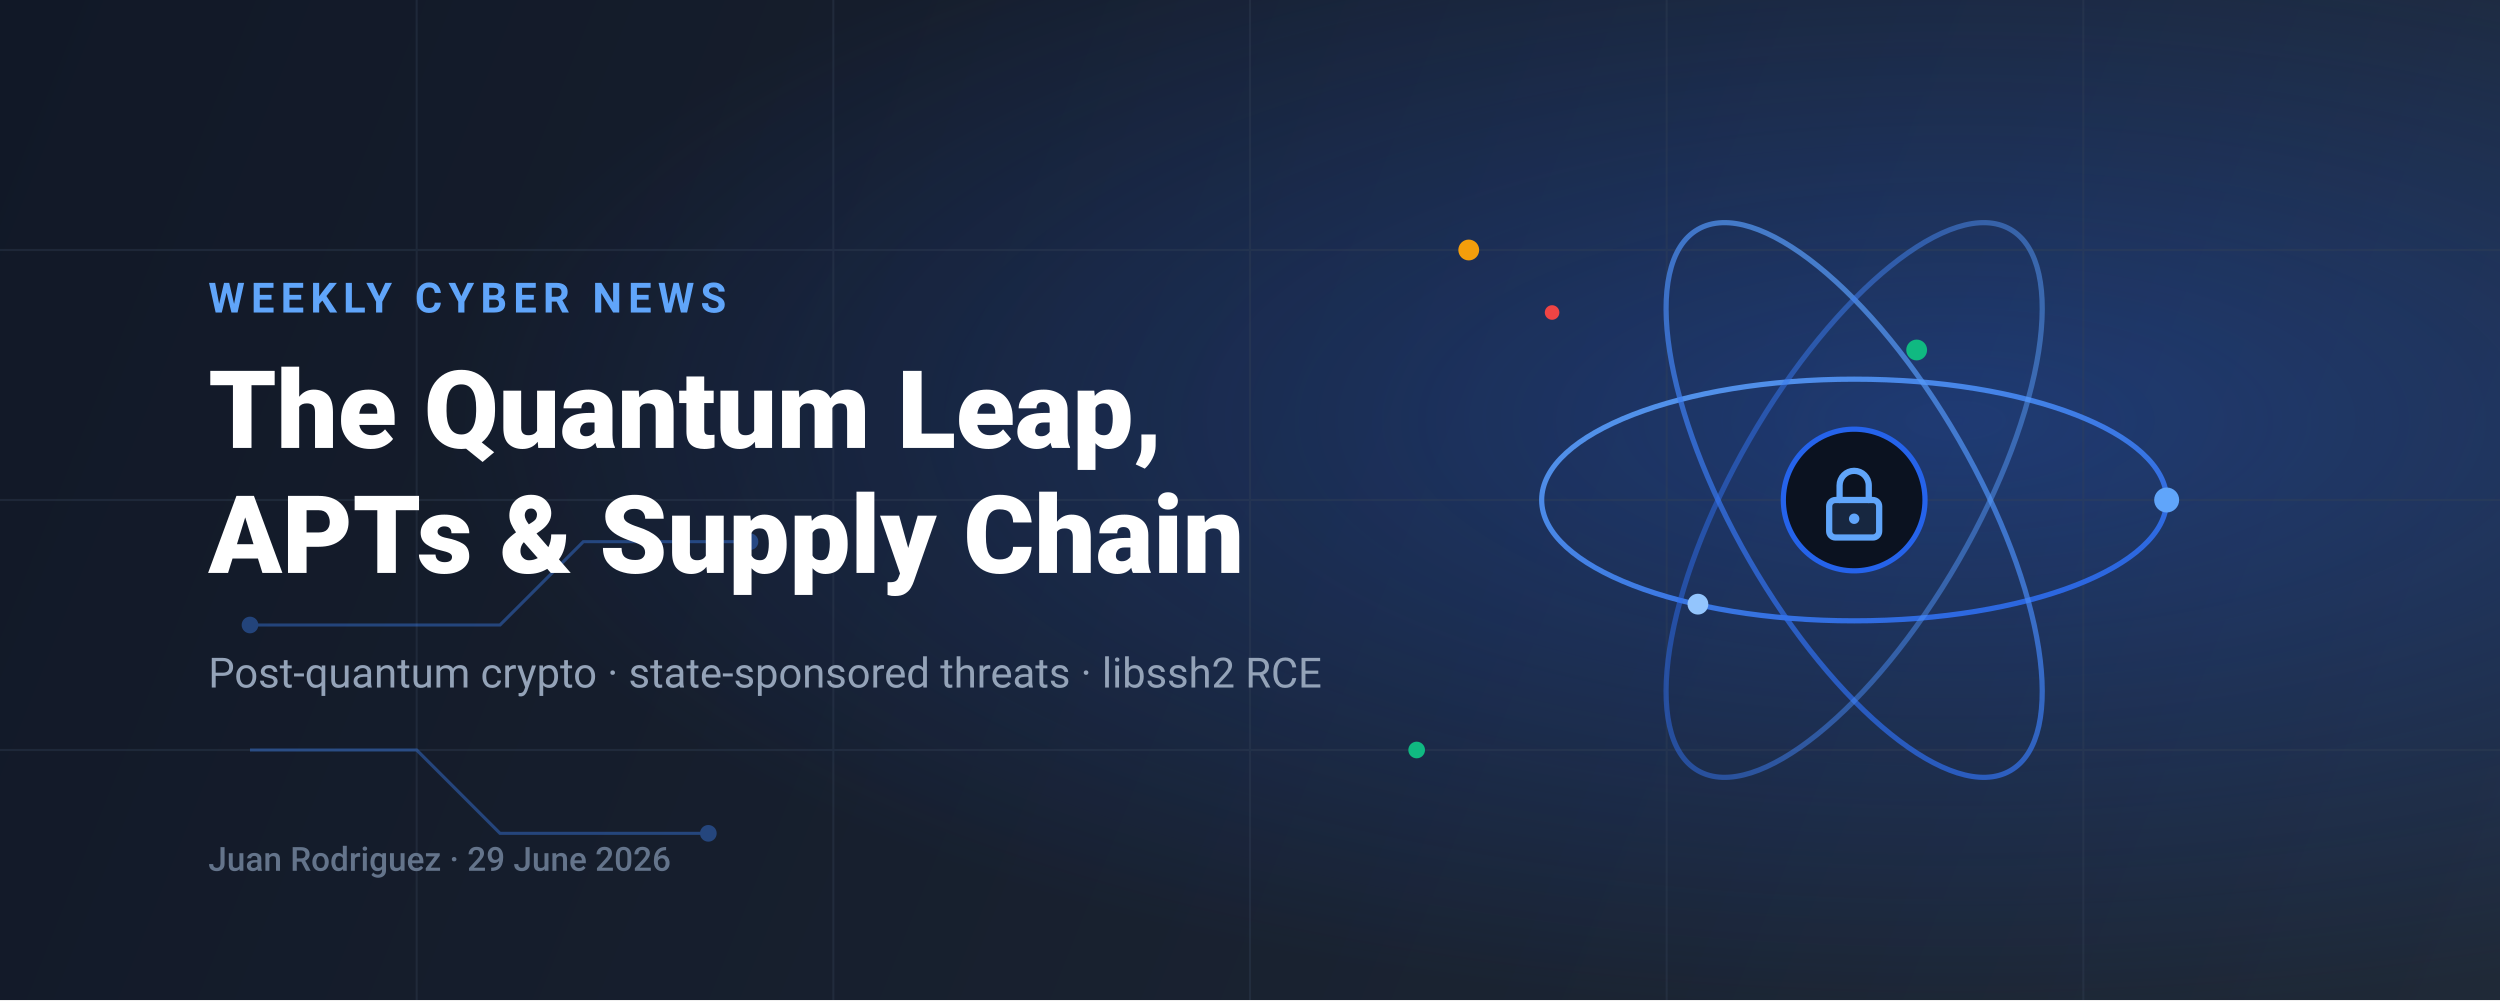
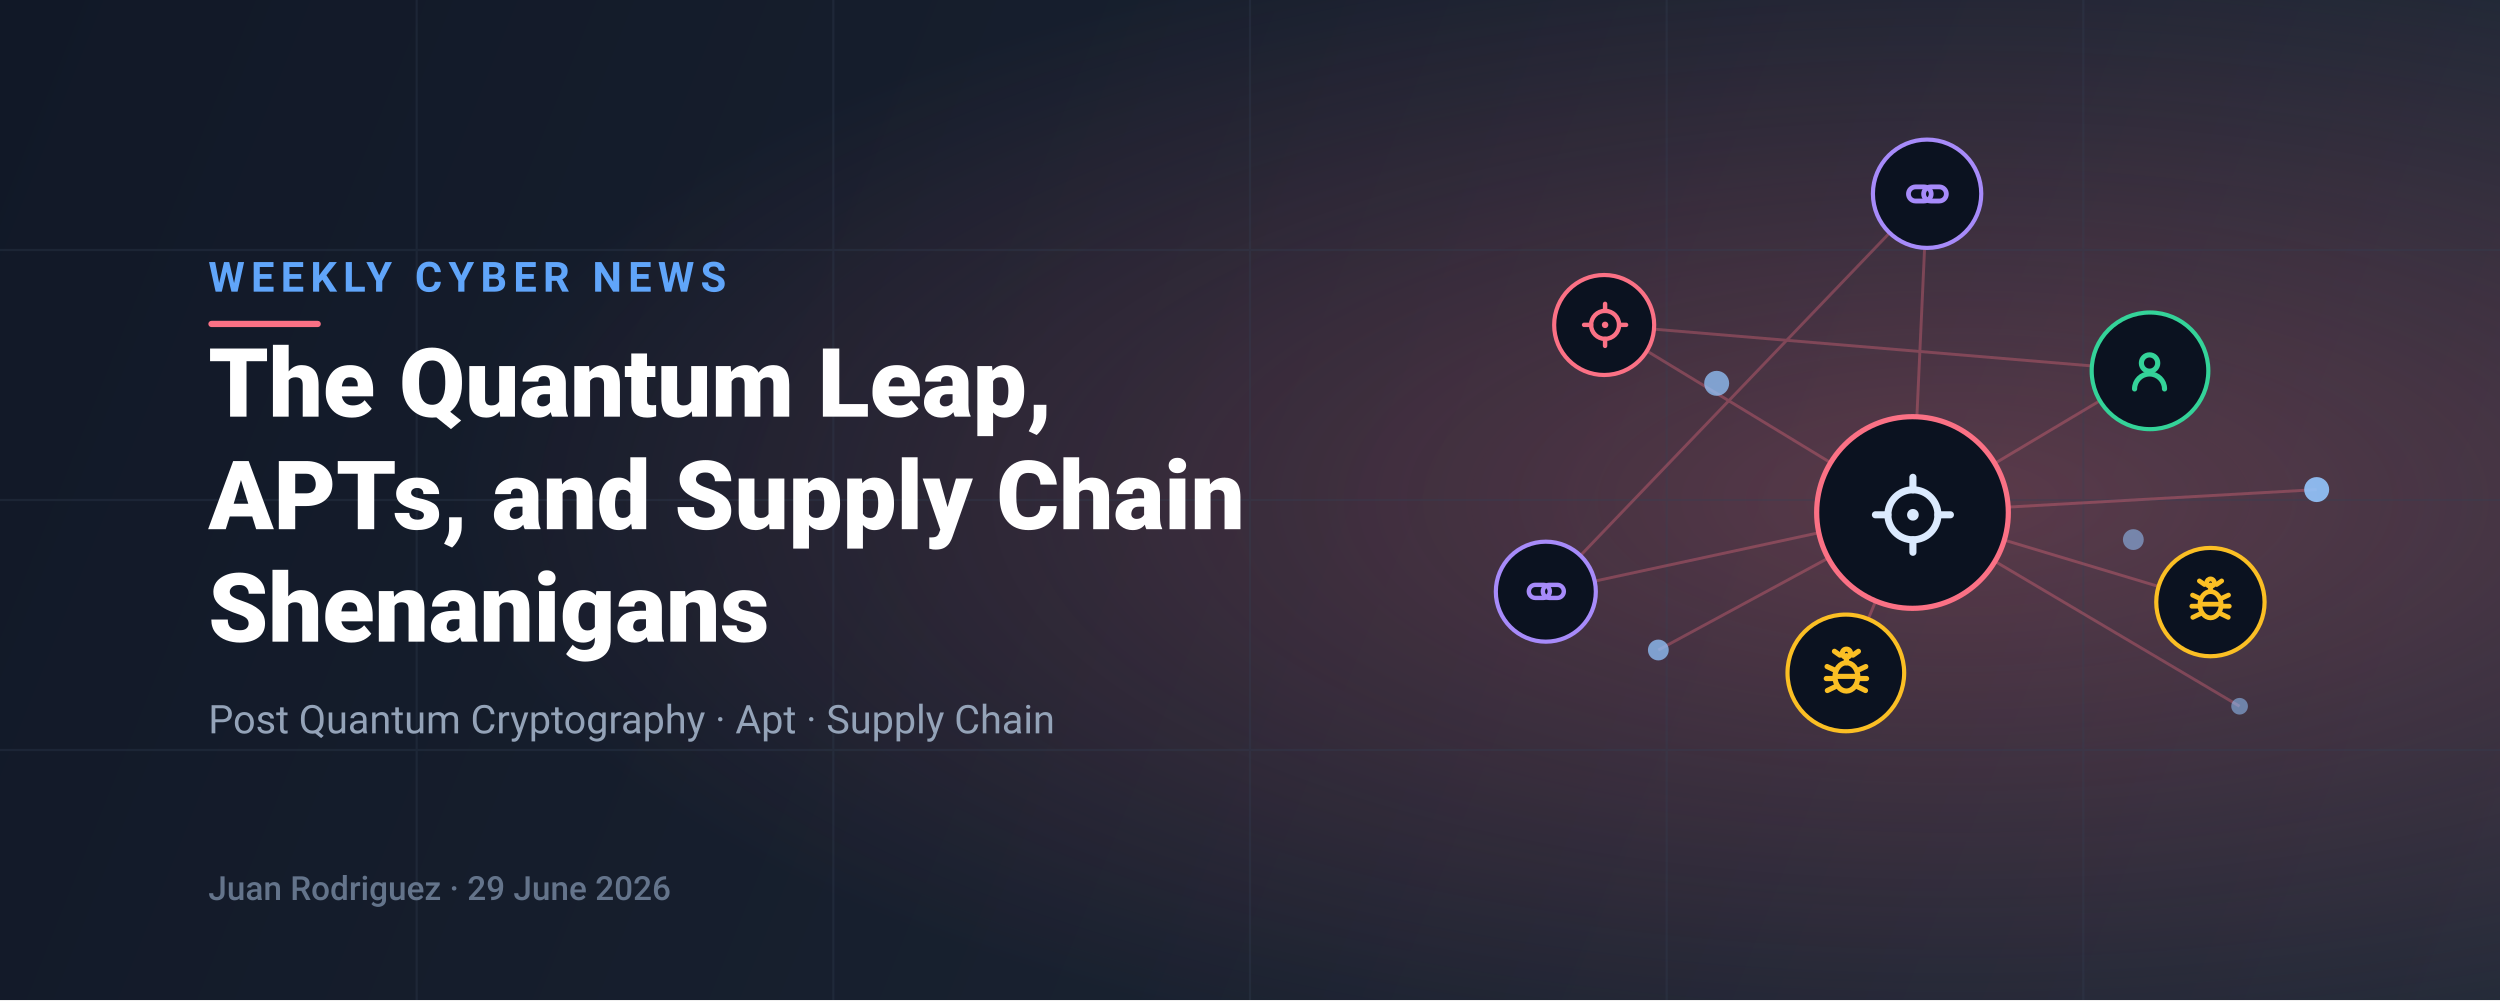
- <svg xmlns="http://www.w3.org/2000/svg" viewBox="0 0 1200 480" fill="none" role="img" aria-label="Weekly cybersecurity roundup: post-quantum cryptography, APTs, and supply-chain threats">
+ <svg xmlns="http://www.w3.org/2000/svg" viewBox="0 0 1200 480" fill="none" role="img" aria-label="The Quantum Leap, APTs, and Supply Chain Shenanigans">
  <defs>
    <linearGradient id="bg" x1="0" y1="0" x2="1200" y2="480" gradientUnits="userSpaceOnUse">
      <stop offset="0" stop-color="#111827" />
      <stop offset="1" stop-color="#1f2937" />
    </linearGradient>
-     <radialGradient id="glow" cx="0.78" cy="0.42" r="0.6">
-       <stop offset="0" stop-color="#2563eb" stop-opacity="0.35" />
-       <stop offset="1" stop-color="#2563eb" stop-opacity="0" />
+     <radialGradient id="glow" cx="0.78" cy="0.5" r="0.6">
+       <stop offset="0" stop-color="#fb7185" stop-opacity="0.28" />
+       <stop offset="1" stop-color="#fb7185" stop-opacity="0" />
    </radialGradient>
-     <linearGradient id="ring" x1="0" y1="0" x2="1" y2="1">
-       <stop offset="0" stop-color="#60a5fa" />
-       <stop offset="1" stop-color="#2563eb" />
-     </linearGradient>
  </defs>
  <rect width="1200" height="480" fill="url(#bg)" />
  <rect width="1200" height="480" fill="url(#glow)" />
-   <g stroke="#334155" stroke-width="1" opacity="0.35">
+   <g stroke="#334155" stroke-width="1" opacity="0.30">
    <path d="M0 120 H1200 M0 240 H1200 M0 360 H1200" />
    <path d="M200 0 V480 M400 0 V480 M600 0 V480 M800 0 V480 M1000 0 V480" />
  </g>
-   <g stroke="#3b82f6" stroke-width="1.5" opacity="0.4" fill="none">
-     <path d="M120 300 H240 L280 260 H360" />
-     <path d="M120 360 H200 L240 400 H340" />
-     <circle cx="360" cy="260" r="4" fill="#3b82f6" stroke="none" />
-     <circle cx="340" cy="400" r="4" fill="#3b82f6" stroke="none" />
-     <circle cx="120" cy="300" r="4" fill="#3b82f6" stroke="none" />
+   <g stroke="#fb7185" stroke-width="1.4" opacity="0.32" fill="none">
+     <path d="M918 246 L925 93" />
+     <path d="M918 246 L770 156" />
+     <path d="M918 246 L1032 178" />
+     <path d="M918 246 L1061 289" />
+     <path d="M918 246 L886 323" />
+     <path d="M918 246 L742 284" />
+     <path d="M770 156 L1032 178" />
+     <path d="M925 93 L742 284" />
+     <path d="M918 246 L796 312" />
+     <path d="M918 246 L1075 339" />
+     <path d="M918 246 L1112 235" />
  </g>
-   <g transform="translate(890 240)">
-     <ellipse cx="0" cy="0" rx="150" ry="58" stroke="url(#ring)" stroke-width="2.5" opacity="0.9" transform="rotate(0)" />
-     <ellipse cx="0" cy="0" rx="150" ry="58" stroke="url(#ring)" stroke-width="2.5" opacity="0.7" transform="rotate(60)" />
-     <ellipse cx="0" cy="0" rx="150" ry="58" stroke="url(#ring)" stroke-width="2.5" opacity="0.5" transform="rotate(120)" />
-     <circle cx="150" cy="0" r="6" fill="#60a5fa" />
-     <circle cx="-75" cy="50" r="5" fill="#93c5fd" />
-     <circle cx="30" cy="-72" r="5" fill="#10b981" />
-     <circle cx="0" cy="0" r="34" fill="#0b1220" stroke="#2563eb" stroke-width="2.5" />
-     <g transform="translate(0 2)" stroke="#60a5fa" stroke-width="3" fill="none" stroke-linecap="round">
-       <rect x="-12" y="-2" width="24" height="18" rx="3" fill="#60a5fa" fill-opacity="0.15" />
-       <path d="M-7 -2 V-9 a7 7 0 0 1 14 0 V-2" />
-       <circle cx="0" cy="7" r="2.5" fill="#60a5fa" stroke="none" />
-     </g>
+   <circle cx="1024" cy="259" r="5" fill="#93c5fd" opacity="0.55" />
+   <circle cx="796" cy="312" r="5" fill="#93c5fd" opacity="0.75" />
+   <circle cx="824" cy="184" r="6" fill="#93c5fd" opacity="0.75" />
+   <circle cx="1075" cy="339" r="4" fill="#93c5fd" opacity="0.55" />
+   <circle cx="1112" cy="235" r="6" fill="#93c5fd" opacity="0.9" />
+   <circle cx="925" cy="93" r="26" fill="#0b1220" stroke="#a78bfa" stroke-width="2" />
+   <g transform="translate(910.6 78.3) scale(1.213)" fill="none" stroke="#a78bfa" stroke-width="1.90" stroke-linecap="round" stroke-linejoin="round">
+     <rect x="4.5" y="9.4" width="9" height="5.6" rx="2.8" />
+     <rect x="10.5" y="9.4" width="9" height="5.6" rx="2.8" />
  </g>
-   <g>
-     <circle cx="705" cy="120" r="5" fill="#f59e0b" />
-     <circle cx="745" cy="150" r="3.5" fill="#ef4444" />
-     <circle cx="680" cy="360" r="4" fill="#10b981" />
+   <circle cx="770" cy="156" r="24" fill="#0b1220" stroke="#fb7185" stroke-width="2" />
+   <g transform="translate(757.0 142.5) scale(1.120)" fill="none" stroke="#fb7185" stroke-width="1.90" stroke-linecap="round" stroke-linejoin="round">
+     <circle cx="12" cy="12" r="6" />
+     <circle cx="12" cy="12" r="1.4" fill="#fb7185" stroke="none" />
+     <path d="M12 3 V6 M12 18 V21 M3 12 H6 M18 12 H21" />
+   </g>
+   <circle cx="1032" cy="178" r="28" fill="#0b1220" stroke="#34d399" stroke-width="2" />
+   <g transform="translate(1016.1 162.5) scale(1.307)" fill="none" stroke="#34d399" stroke-width="1.90" stroke-linecap="round" stroke-linejoin="round">
+     <circle cx="12" cy="9" r="3" />
+     <path d="M6.5 18.5 a5.5 5.5 0 0 1 11 0" />
+   </g>
+   <circle cx="1061" cy="289" r="26" fill="#0b1220" stroke="#fbbf24" stroke-width="2" />
+   <g transform="translate(1046.5 274.0) scale(1.213)" fill="none" stroke="#fbbf24" stroke-width="1.90" stroke-linecap="round" stroke-linejoin="round">
+     <ellipse cx="12" cy="13.4" rx="4.2" ry="5.2" />
+     <path d="M12 8.2 V5.6" />
+     <circle cx="12" cy="4.7" r="1.5" />
+     <path d="M9.6 5.4 L7.6 4 M14.4 5.4 L16.4 4" />
+     <path d="M7.9 11 L4.9 9.6 M7.6 14 L4.6 14 M7.9 17 L5 18.4" />
+     <path d="M16.1 11 L19.1 9.6 M16.4 14 L19.4 14 M16.1 17 L19 18.4" />
+     <path d="M8 13.2 H16" />
+   </g>
+   <circle cx="886" cy="323" r="28" fill="#0b1220" stroke="#fbbf24" stroke-width="2" />
+   <g transform="translate(870.6 307.4) scale(1.307)" fill="none" stroke="#fbbf24" stroke-width="1.90" stroke-linecap="round" stroke-linejoin="round">
+     <ellipse cx="12" cy="13.4" rx="4.2" ry="5.2" />
+     <path d="M12 8.2 V5.6" />
+     <circle cx="12" cy="4.7" r="1.5" />
+     <path d="M9.6 5.4 L7.6 4 M14.4 5.4 L16.4 4" />
+     <path d="M7.9 11 L4.9 9.6 M7.6 14 L4.6 14 M7.9 17 L5 18.4" />
+     <path d="M16.1 11 L19.1 9.6 M16.4 14 L19.4 14 M16.1 17 L19 18.4" />
+     <path d="M8 13.2 H16" />
+   </g>
+   <circle cx="742" cy="284" r="24" fill="#0b1220" stroke="#a78bfa" stroke-width="2" />
+   <g transform="translate(728.8 270.2) scale(1.120)" fill="none" stroke="#a78bfa" stroke-width="1.90" stroke-linecap="round" stroke-linejoin="round">
+     <rect x="4.5" y="9.4" width="9" height="5.6" rx="2.8" />
+     <rect x="10.5" y="9.4" width="9" height="5.6" rx="2.8" />
+   </g>
+   <circle cx="918" cy="246" r="46" fill="#0b1220" stroke="#fb7185" stroke-width="2.5" />
+   <g transform="translate(894.2 223.1) scale(2.000)" fill="none" stroke="#dbeafe" stroke-width="1.70" stroke-linecap="round" stroke-linejoin="round">
+     <circle cx="12" cy="12" r="6" />
+     <circle cx="12" cy="12" r="1.4" fill="#dbeafe" stroke="none" />
+     <path d="M12 3 V6 M12 18 V21 M3 12 H6 M18 12 H21" />
  </g>
  <g font-family="ui-sans-serif, system-ui, -apple-system, Segoe UI, Roboto, sans-serif">
-     <text x="100" y="150" fill="#60a5fa" font-size="20" font-weight="600" letter-spacing="3">WEEKLY CYBER NEWS</text>
-     <text x="100" y="215" fill="#ffffff" font-size="52" font-weight="800">The Quantum Leap,</text>
-     <text x="100" y="275" fill="#ffffff" font-size="52" font-weight="800">APTs &amp; Supply Chain</text>
-     <text x="100" y="330" fill="#94a3b8" font-size="20" font-weight="400">Post-quantum crypto · state-sponsored threats · libssh2 RCE</text>
-     <text x="100" y="418" fill="#64748b" font-size="16" font-weight="500">Juan Rodriguez · 29 June 2026</text>
+     <text x="100" y="140" fill="#60a5fa" font-size="20" font-weight="600" letter-spacing="3">WEEKLY CYBER NEWS</text>
+     <rect x="100" y="154" width="54" height="3" rx="1.5" fill="#fb7185" />
+     <text x="100" y="200" fill="#ffffff" font-size="46" font-weight="800">
+       <tspan x="100" dy="0">The Quantum Leap,</tspan>
+       <tspan x="100" dy="54">APTs, and Supply Chain</tspan>
+       <tspan x="100" dy="54">Shenanigans</tspan>
+     </text>
+     <text x="100" y="352" fill="#94a3b8" font-size="19" font-weight="400">Post Quantum Cryptography · Apt · Supply Chain</text>
+     <text x="100" y="432" fill="#64748b" font-size="16" font-weight="500">Juan Rodriguez · 29 June 2026</text>
  </g>
</svg>
